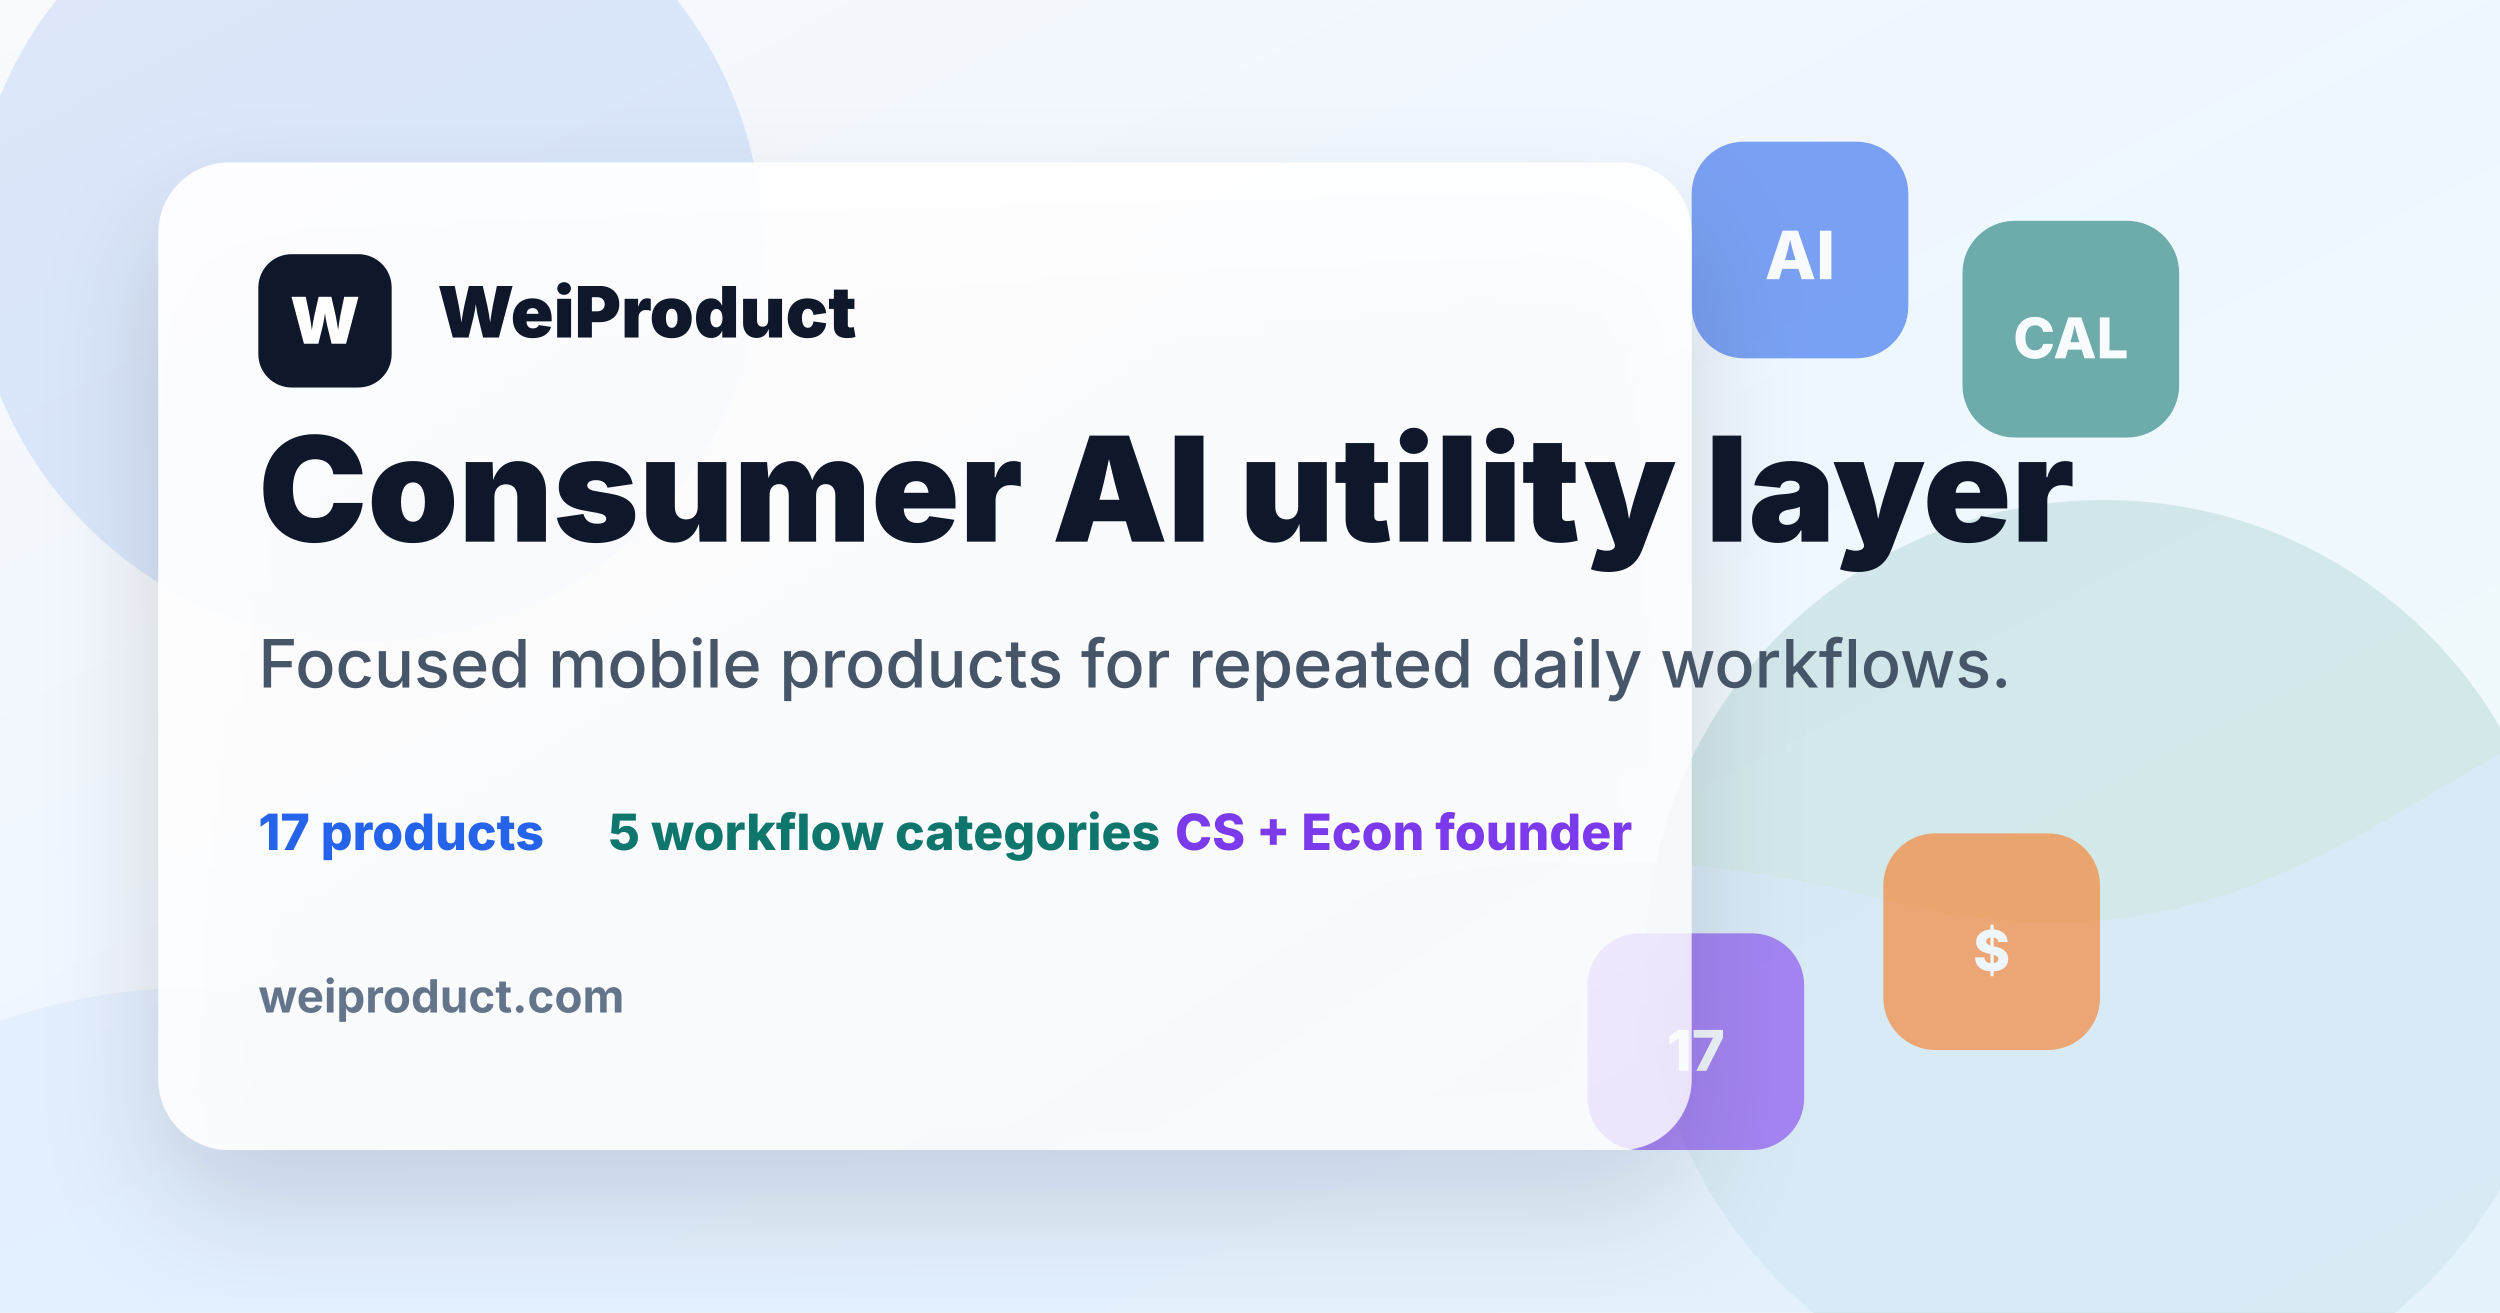
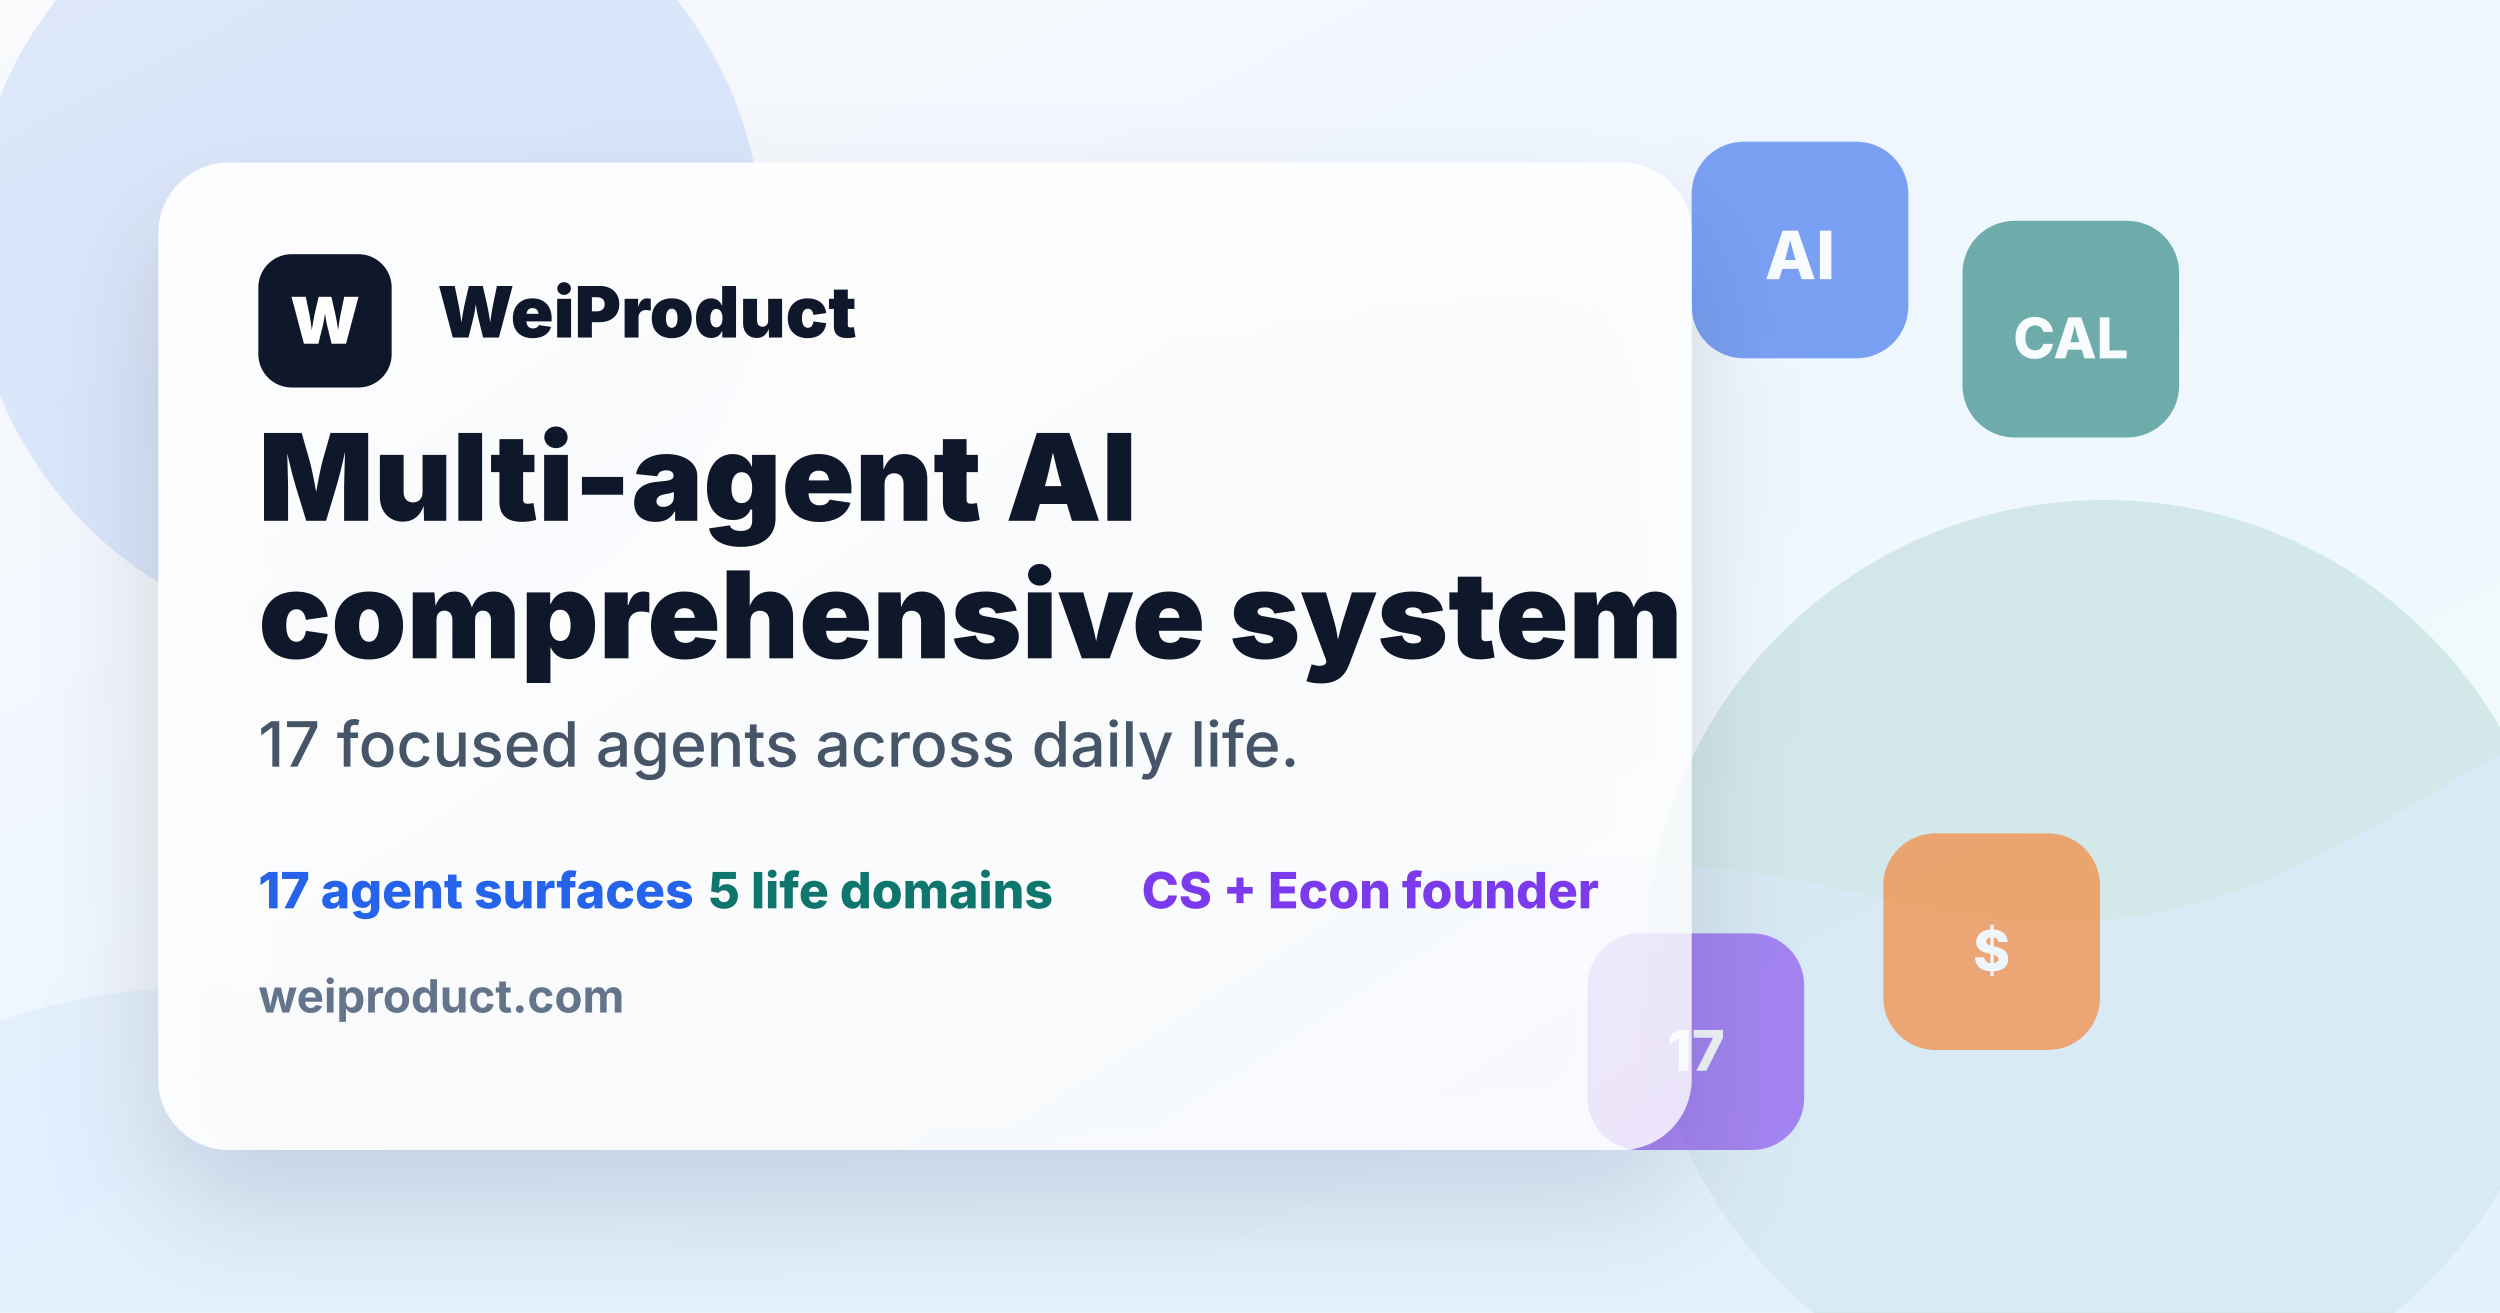
<svg xmlns="http://www.w3.org/2000/svg" width="1200" height="630" viewBox="0 0 1200 630" role="img" aria-labelledby="title desc">
  <defs>
    <linearGradient id="bg" x1="0" x2="1" y1="0" y2="1">
      <stop offset="0" stop-color="#f8fafc" />
      <stop offset="0.44" stop-color="#eff6ff" />
      <stop offset="1" stop-color="#f0fdfa" />
    </linearGradient>
    <linearGradient id="card" x1="0" x2="1" y1="0" y2="1">
      <stop offset="0" stop-color="#ffffff" stop-opacity="0.94" />
      <stop offset="1" stop-color="#ffffff" stop-opacity="0.78" />
    </linearGradient>
    <filter id="shadow" x="-10%" y="-15%" width="120%" height="130%">
      <feDropShadow dx="0" dy="28" stdDeviation="28" flood-color="#0f172a" flood-opacity="0.16" />
    </filter>
  </defs>
  <rect width="1200" height="630" fill="url(#bg)" />
  <circle cx="176" cy="118" r="190" fill="#2563eb" opacity="0.13" />
  <circle cx="1010" cy="460" r="220" fill="#0f766e" opacity="0.13" />
  <path d="M0 490 C175 430 270 565 438 502 C600 440 710 382 905 432 C1048 469 1126 402 1200 362 L1200 630 L0 630 Z" fill="#dbeafe" opacity="0.58" />
  <g opacity="0.58">
    <rect x="812" y="68" width="104" height="104" rx="25" fill="#2563eb" />
    <text x="864" y="134" text-anchor="middle" font-family="Inter, -apple-system, BlinkMacSystemFont, Segoe UI, sans-serif" font-size="32" font-weight="800" fill="#ffffff">AI</text>
    <rect x="942" y="106" width="104" height="104" rx="25" fill="#0f766e" />
    <text x="994" y="172" text-anchor="middle" font-family="Inter, -apple-system, BlinkMacSystemFont, Segoe UI, sans-serif" font-size="27" font-weight="800" fill="#ffffff">CAL</text>
    <rect x="762" y="448" width="104" height="104" rx="25" fill="#7c3aed" />
    <text x="814" y="514" text-anchor="middle" font-family="Inter, -apple-system, BlinkMacSystemFont, Segoe UI, sans-serif" font-size="27" font-weight="800" fill="#ffffff">17</text>
    <rect x="904" y="400" width="104" height="104" rx="25" fill="#f97316" />
    <text x="956" y="466" text-anchor="middle" font-family="Inter, -apple-system, BlinkMacSystemFont, Segoe UI, sans-serif" font-size="27" font-weight="800" fill="#ffffff">$</text>
  </g>
  <rect x="76" y="78" width="736" height="474" rx="34" fill="url(#card)" filter="url(#shadow)" />
  <rect x="124" y="122" width="64" height="64" rx="16" fill="#0f172a" />
  <text x="156" y="165" text-anchor="middle" font-family="Inter, -apple-system, BlinkMacSystemFont, Segoe UI, sans-serif" font-size="31" font-weight="850" fill="#ffffff">W</text>
  <text x="210" y="162" font-family="Inter, -apple-system, BlinkMacSystemFont, Segoe UI, sans-serif" font-size="34" font-weight="850" fill="#0f172a">WeiProduct</text>
-   <text x="124" y="260" font-family="Inter, -apple-system, BlinkMacSystemFont, Segoe UI, sans-serif" font-size="70" font-weight="850" fill="#0f172a">Consumer AI utility layer</text>
-   <text x="124" y="330" font-family="Inter, -apple-system, BlinkMacSystemFont, Segoe UI, sans-serif" font-size="32" font-weight="550" fill="#475569">Focused mobile products for repeated daily workflows.</text>
-   <text x="124" y="408" font-family="Inter, -apple-system, BlinkMacSystemFont, Segoe UI, sans-serif" font-size="24" font-weight="760" fill="#2563eb">17 products</text>
-   <text x="292" y="408" font-family="Inter, -apple-system, BlinkMacSystemFont, Segoe UI, sans-serif" font-size="24" font-weight="760" fill="#0f766e">5 workflow categories</text>
-   <text x="564" y="408" font-family="Inter, -apple-system, BlinkMacSystemFont, Segoe UI, sans-serif" font-size="24" font-weight="760" fill="#7c3aed">CS + Econ founder</text>
+   <text x="124" y="250" font-family="Inter, -apple-system, BlinkMacSystemFont, Segoe UI, sans-serif" font-size="58" font-weight="850" fill="#0f172a">Multi-agent AI</text>
+   <text x="124" y="316" font-family="Inter, -apple-system, BlinkMacSystemFont, Segoe UI, sans-serif" font-size="58" font-weight="850" fill="#0f172a">comprehensive system</text>
+   <text x="124" y="368" font-family="Inter, -apple-system, BlinkMacSystemFont, Segoe UI, sans-serif" font-size="30" font-weight="550" fill="#475569">17 focused agents across daily life.</text>
+   <text x="124" y="436" font-family="Inter, -apple-system, BlinkMacSystemFont, Segoe UI, sans-serif" font-size="24" font-weight="760" fill="#2563eb">17 agent surfaces</text>
+   <text x="340" y="436" font-family="Inter, -apple-system, BlinkMacSystemFont, Segoe UI, sans-serif" font-size="24" font-weight="760" fill="#0f766e">5 life domains</text>
+   <text x="548" y="436" font-family="Inter, -apple-system, BlinkMacSystemFont, Segoe UI, sans-serif" font-size="24" font-weight="760" fill="#7c3aed">CS + Econ founder</text>
  <text x="124" y="486" font-family="Inter, -apple-system, BlinkMacSystemFont, Segoe UI, sans-serif" font-size="22" font-weight="650" fill="#64748b">weiproduct.com</text>
</svg>
